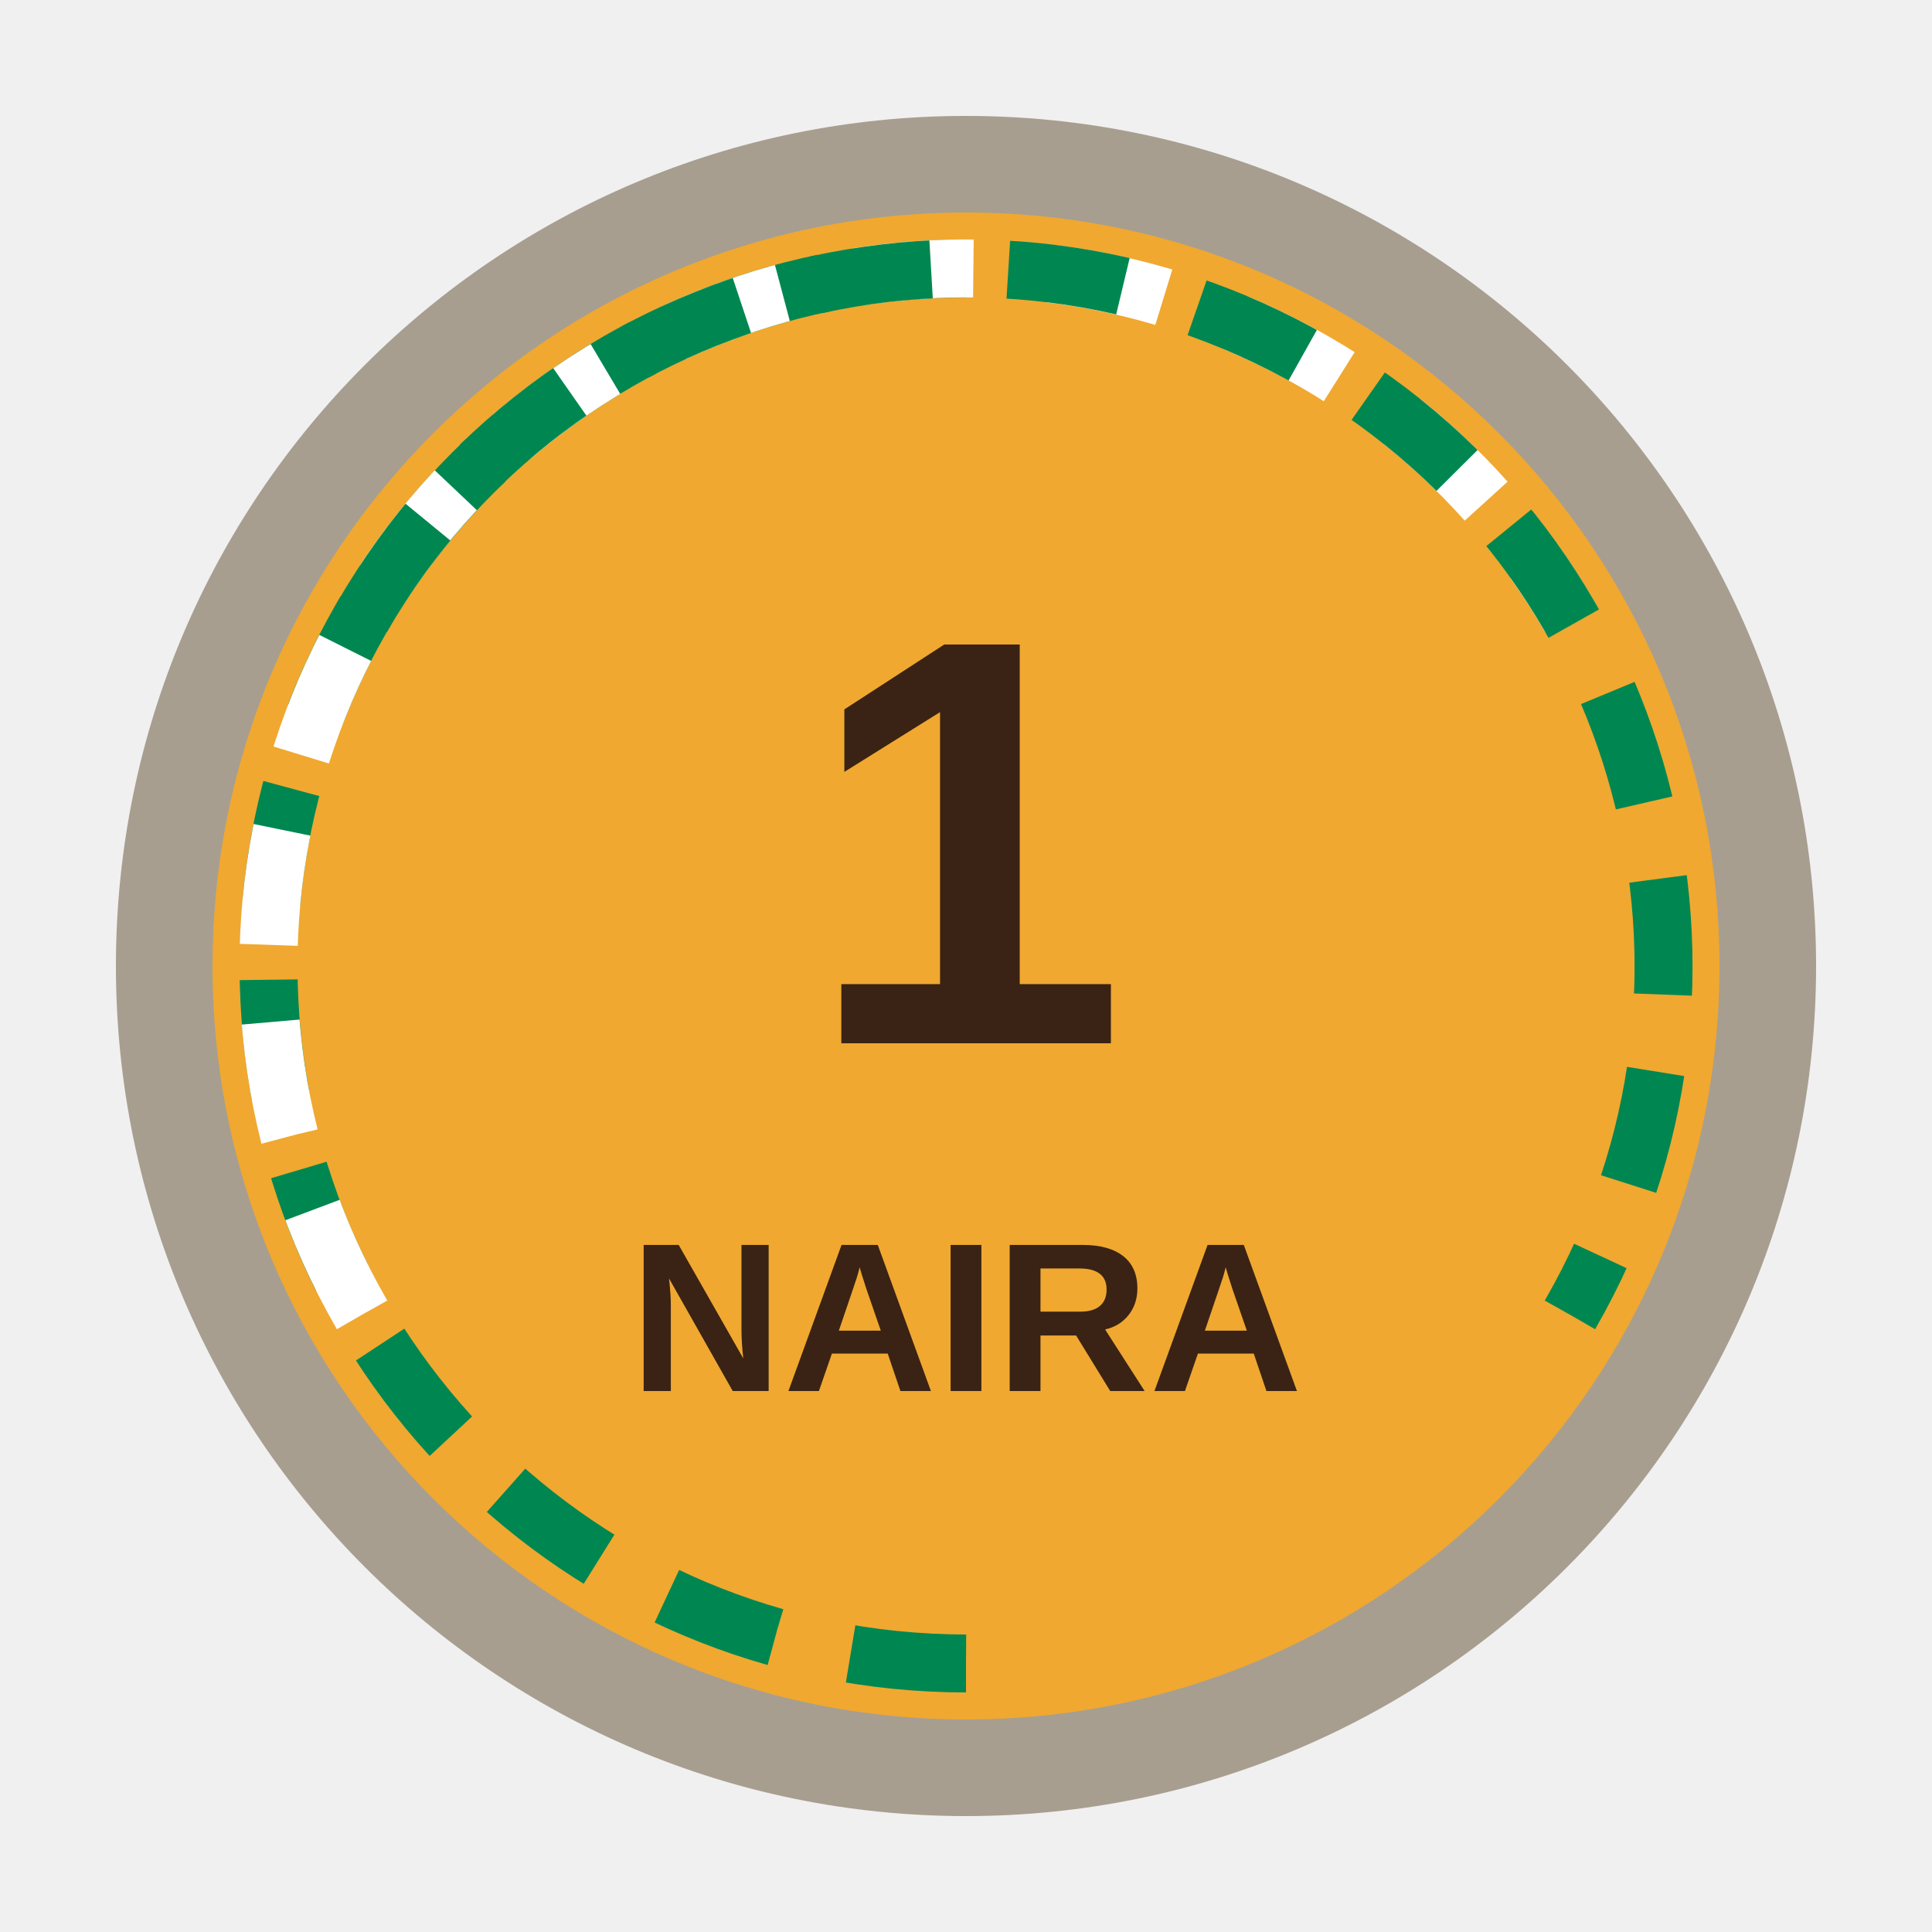
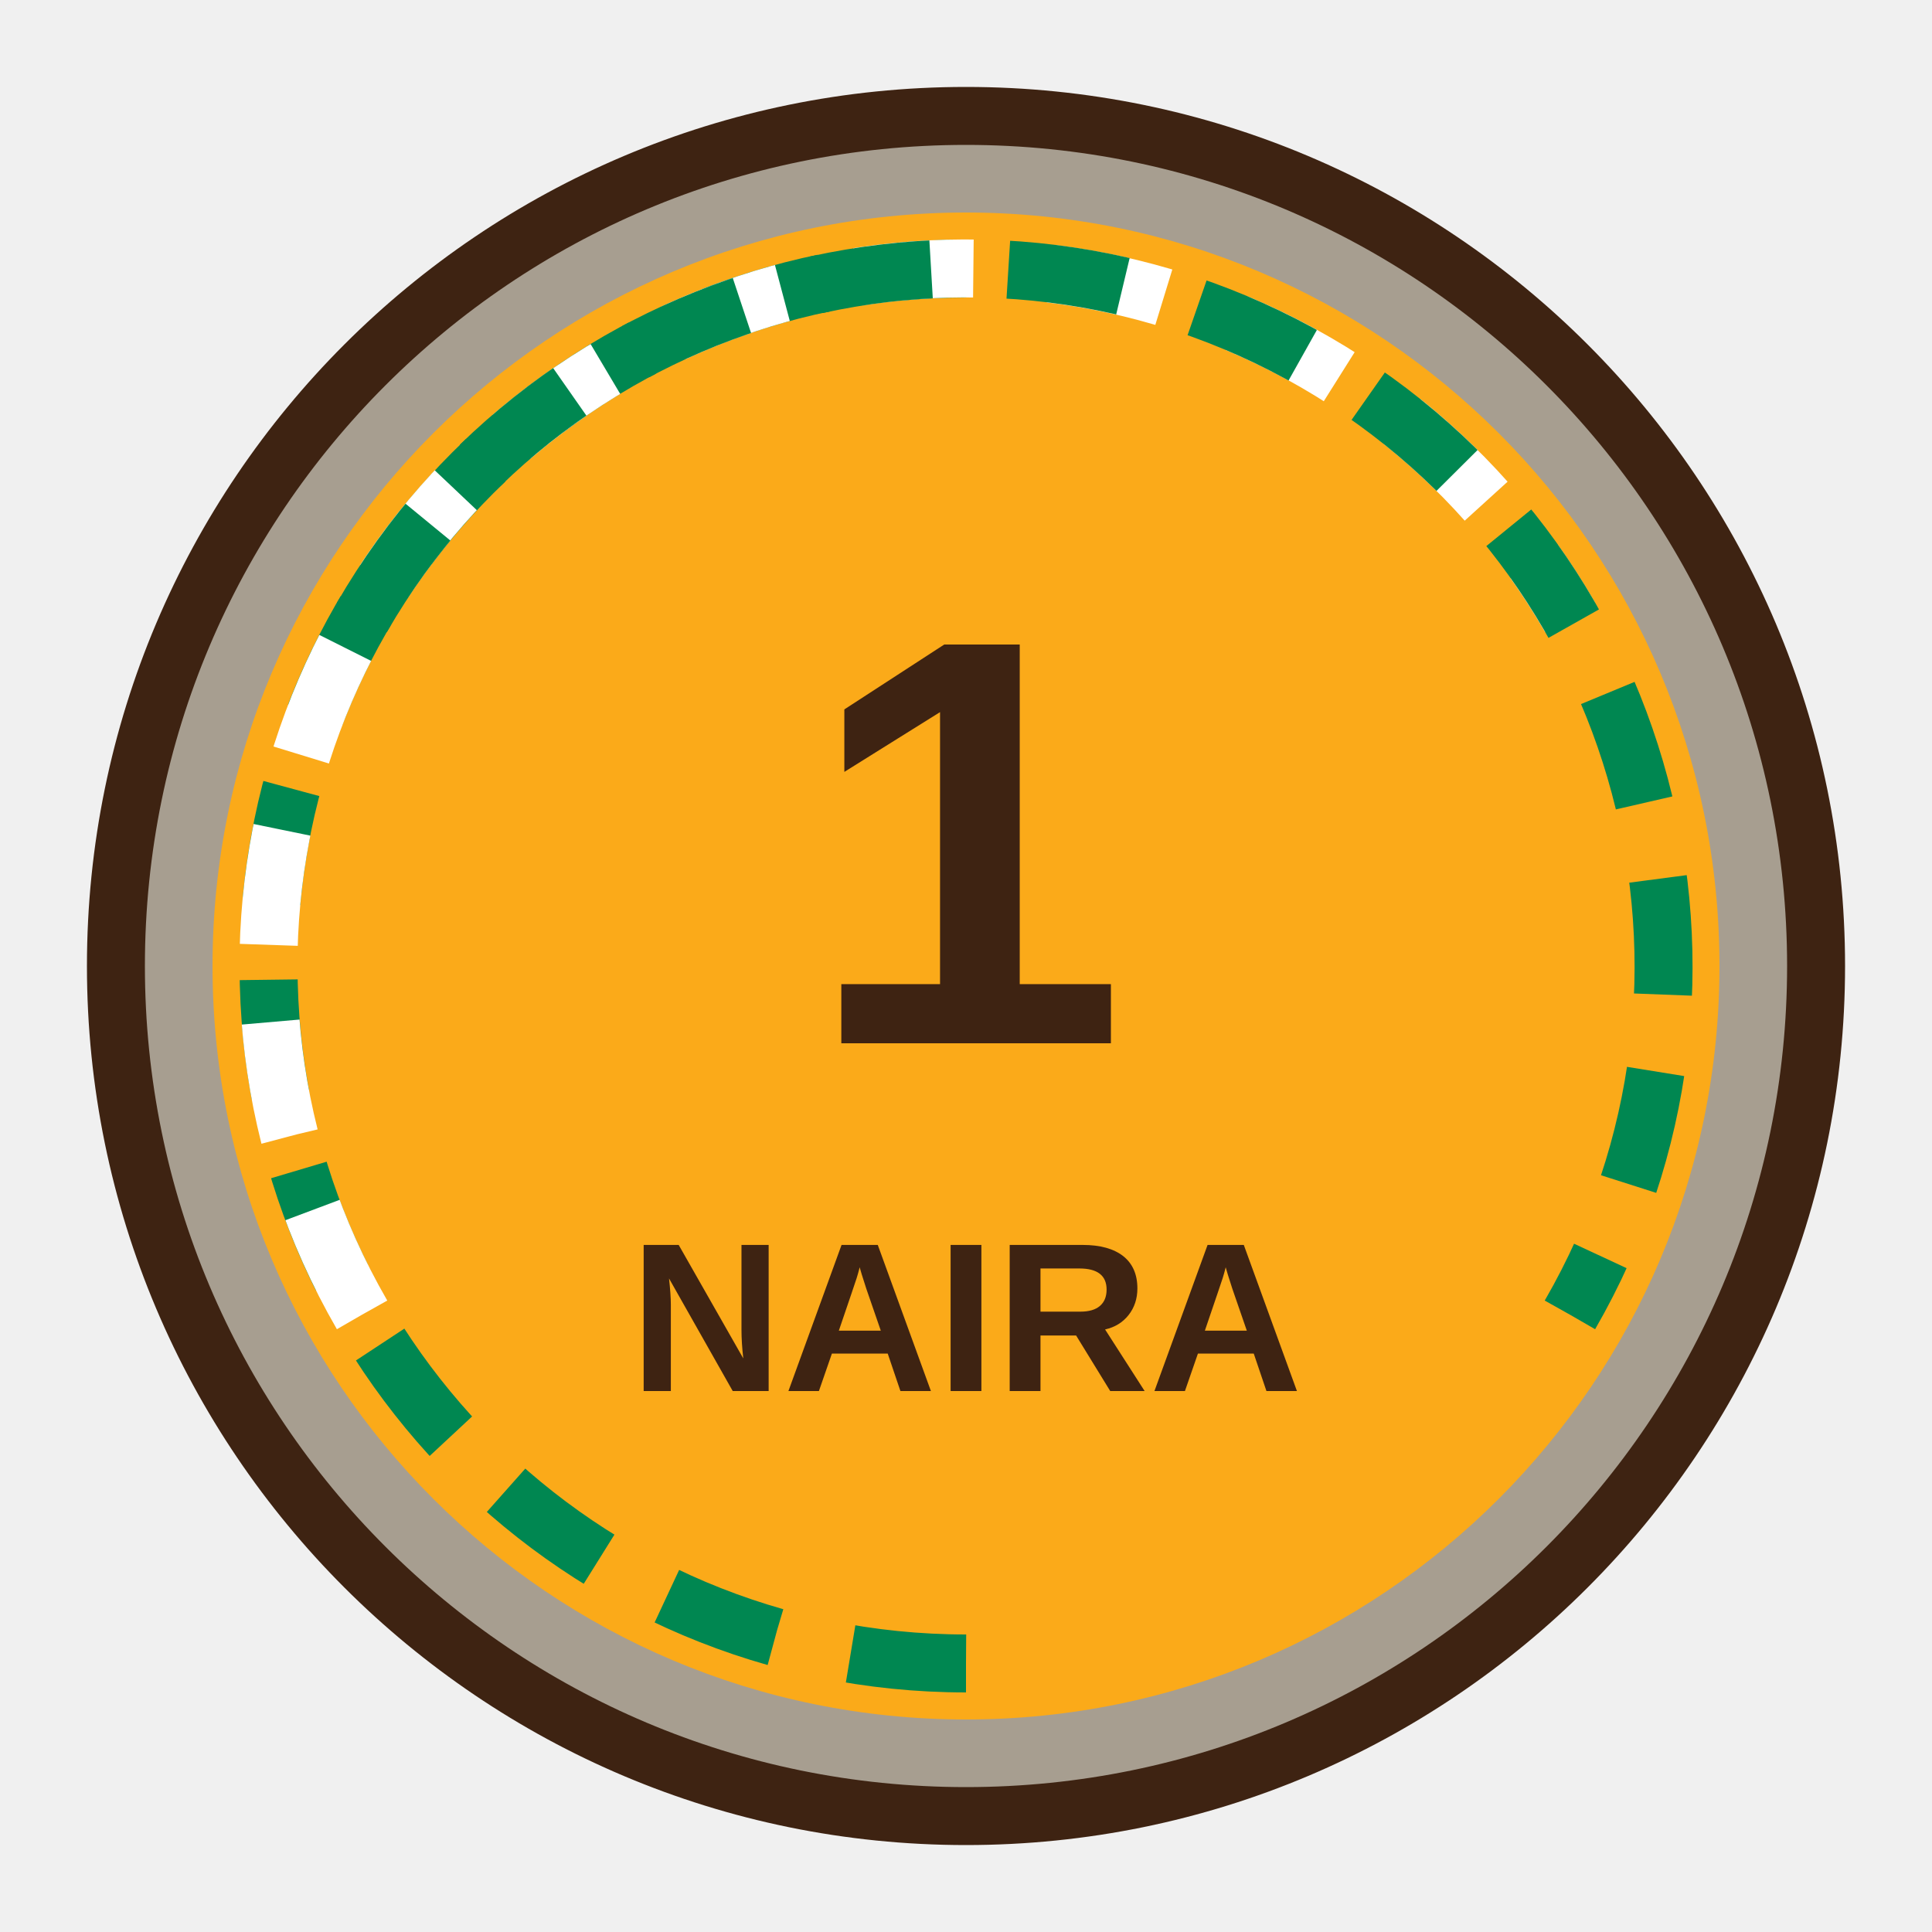
<svg xmlns="http://www.w3.org/2000/svg" viewBox="0 0 100 100" role="img">
-   <circle cx="50" cy="50" r="44" fill="#A79E90" />
-   <circle cx="50" cy="50" r="39" fill="#F0A830" />
-   <circle cx="50" cy="50" r="27.3" fill="#F0A830" />
+   <circle cx="50" cy="50" r="44" fill="#A79E90" stroke="#3E2312" stroke-width="3" />
+   <circle cx="50" cy="50" r="39" fill="#FBAA19" />
+   <circle cx="50" cy="50" r="27.3" fill="#FBAA19" />
  <path d="M13.9 50 A36.1 36.1 0 0 1 86.1 50" transform="rotate(-90 50 50)" fill="none" stroke="#008751" stroke-width="3" stroke-dasharray="6 4" />
  <path d="M13.9 50 A36.1 36.1 0 0 1 86.1 50" transform="rotate(-30 50 50)" fill="none" stroke="#FFFFFF" stroke-width="3" stroke-dasharray="6 4" />
  <path d="M13.9 50 A36.1 36.1 0 0 1 86.1 50" transform="rotate(30 50 50)" fill="none" stroke="#008751" stroke-width="3" stroke-dasharray="6 4" />
-   <text x="50" y="54" text-anchor="middle" font-family="Arial Rounded MT Bold, Arial, sans-serif" font-weight="700" font-size="30" fill="#3A2315">1</text>
-   <text x="50" y="72" text-anchor="middle" font-family="Arial, sans-serif" font-weight="700" font-size="11" fill="#3A2315">NAIRA</text>
+   <text x="50" y="54" text-anchor="middle" font-family="Arial Rounded MT Bold, Arial, sans-serif" font-weight="700" font-size="30" fill="#3E2312">1</text>
+   <text x="50" y="72" text-anchor="middle" font-family="Arial, sans-serif" font-weight="700" font-size="11" fill="#3E2312">NAIRA</text>
</svg>
